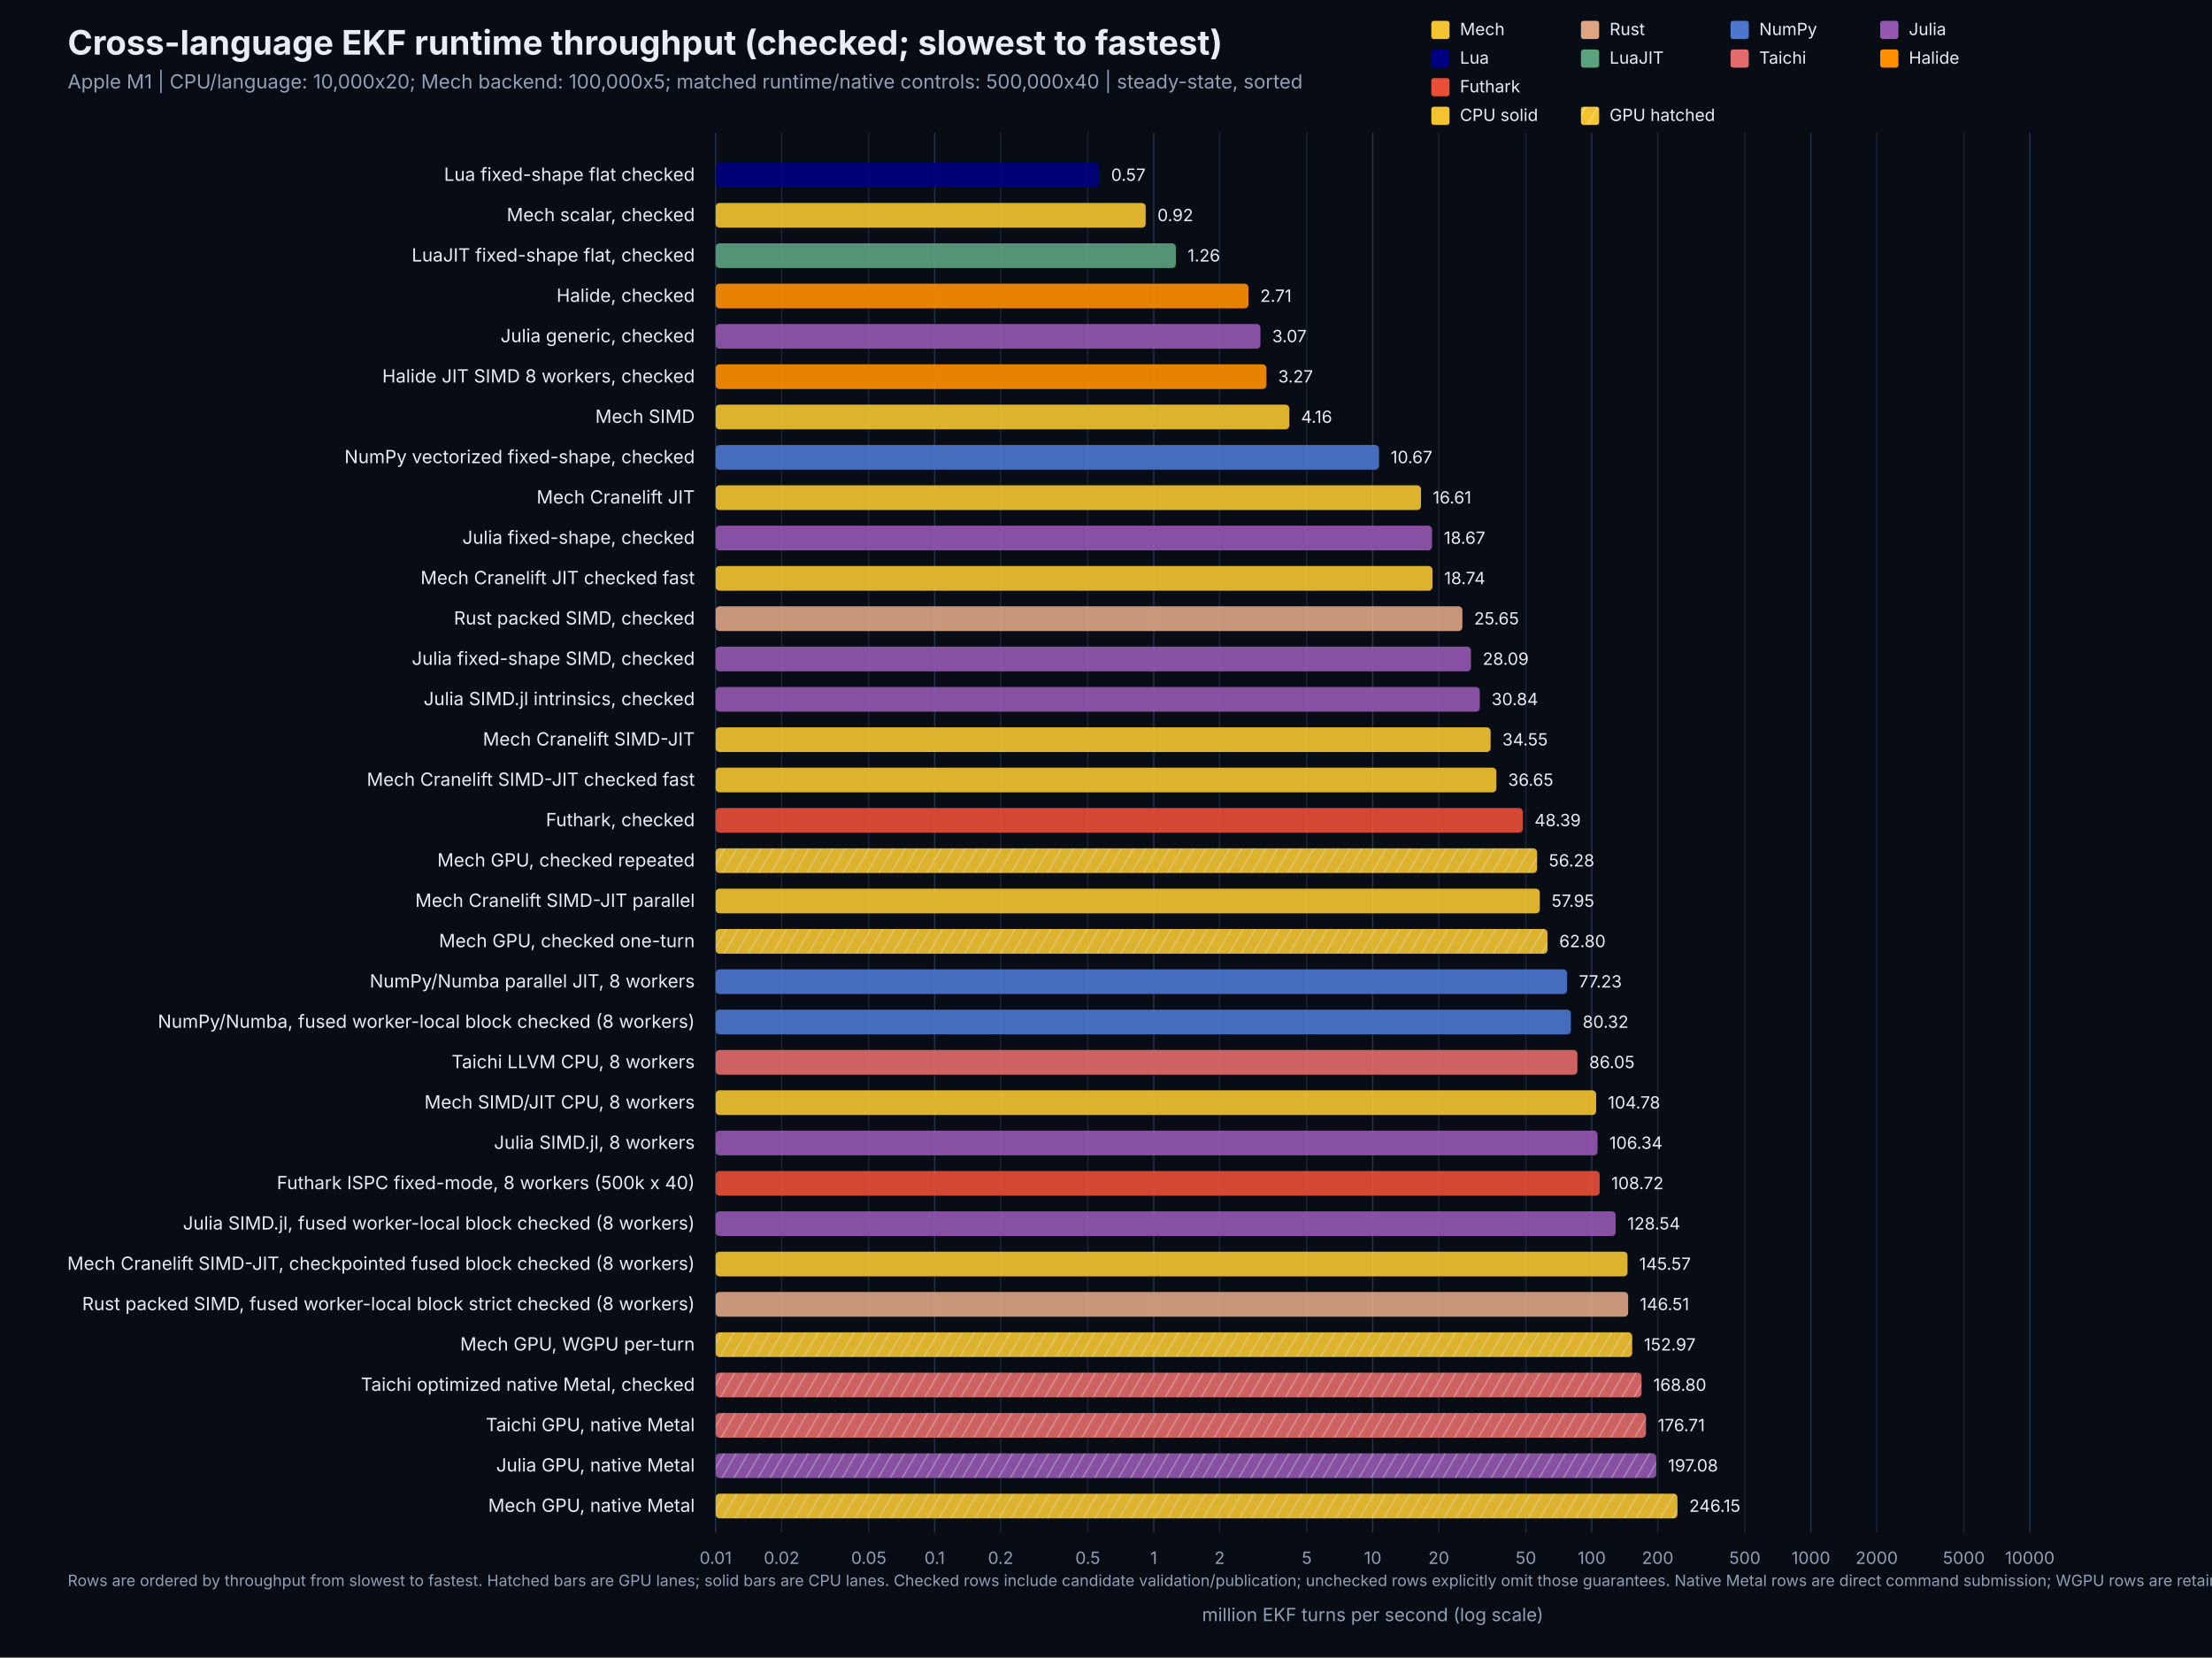
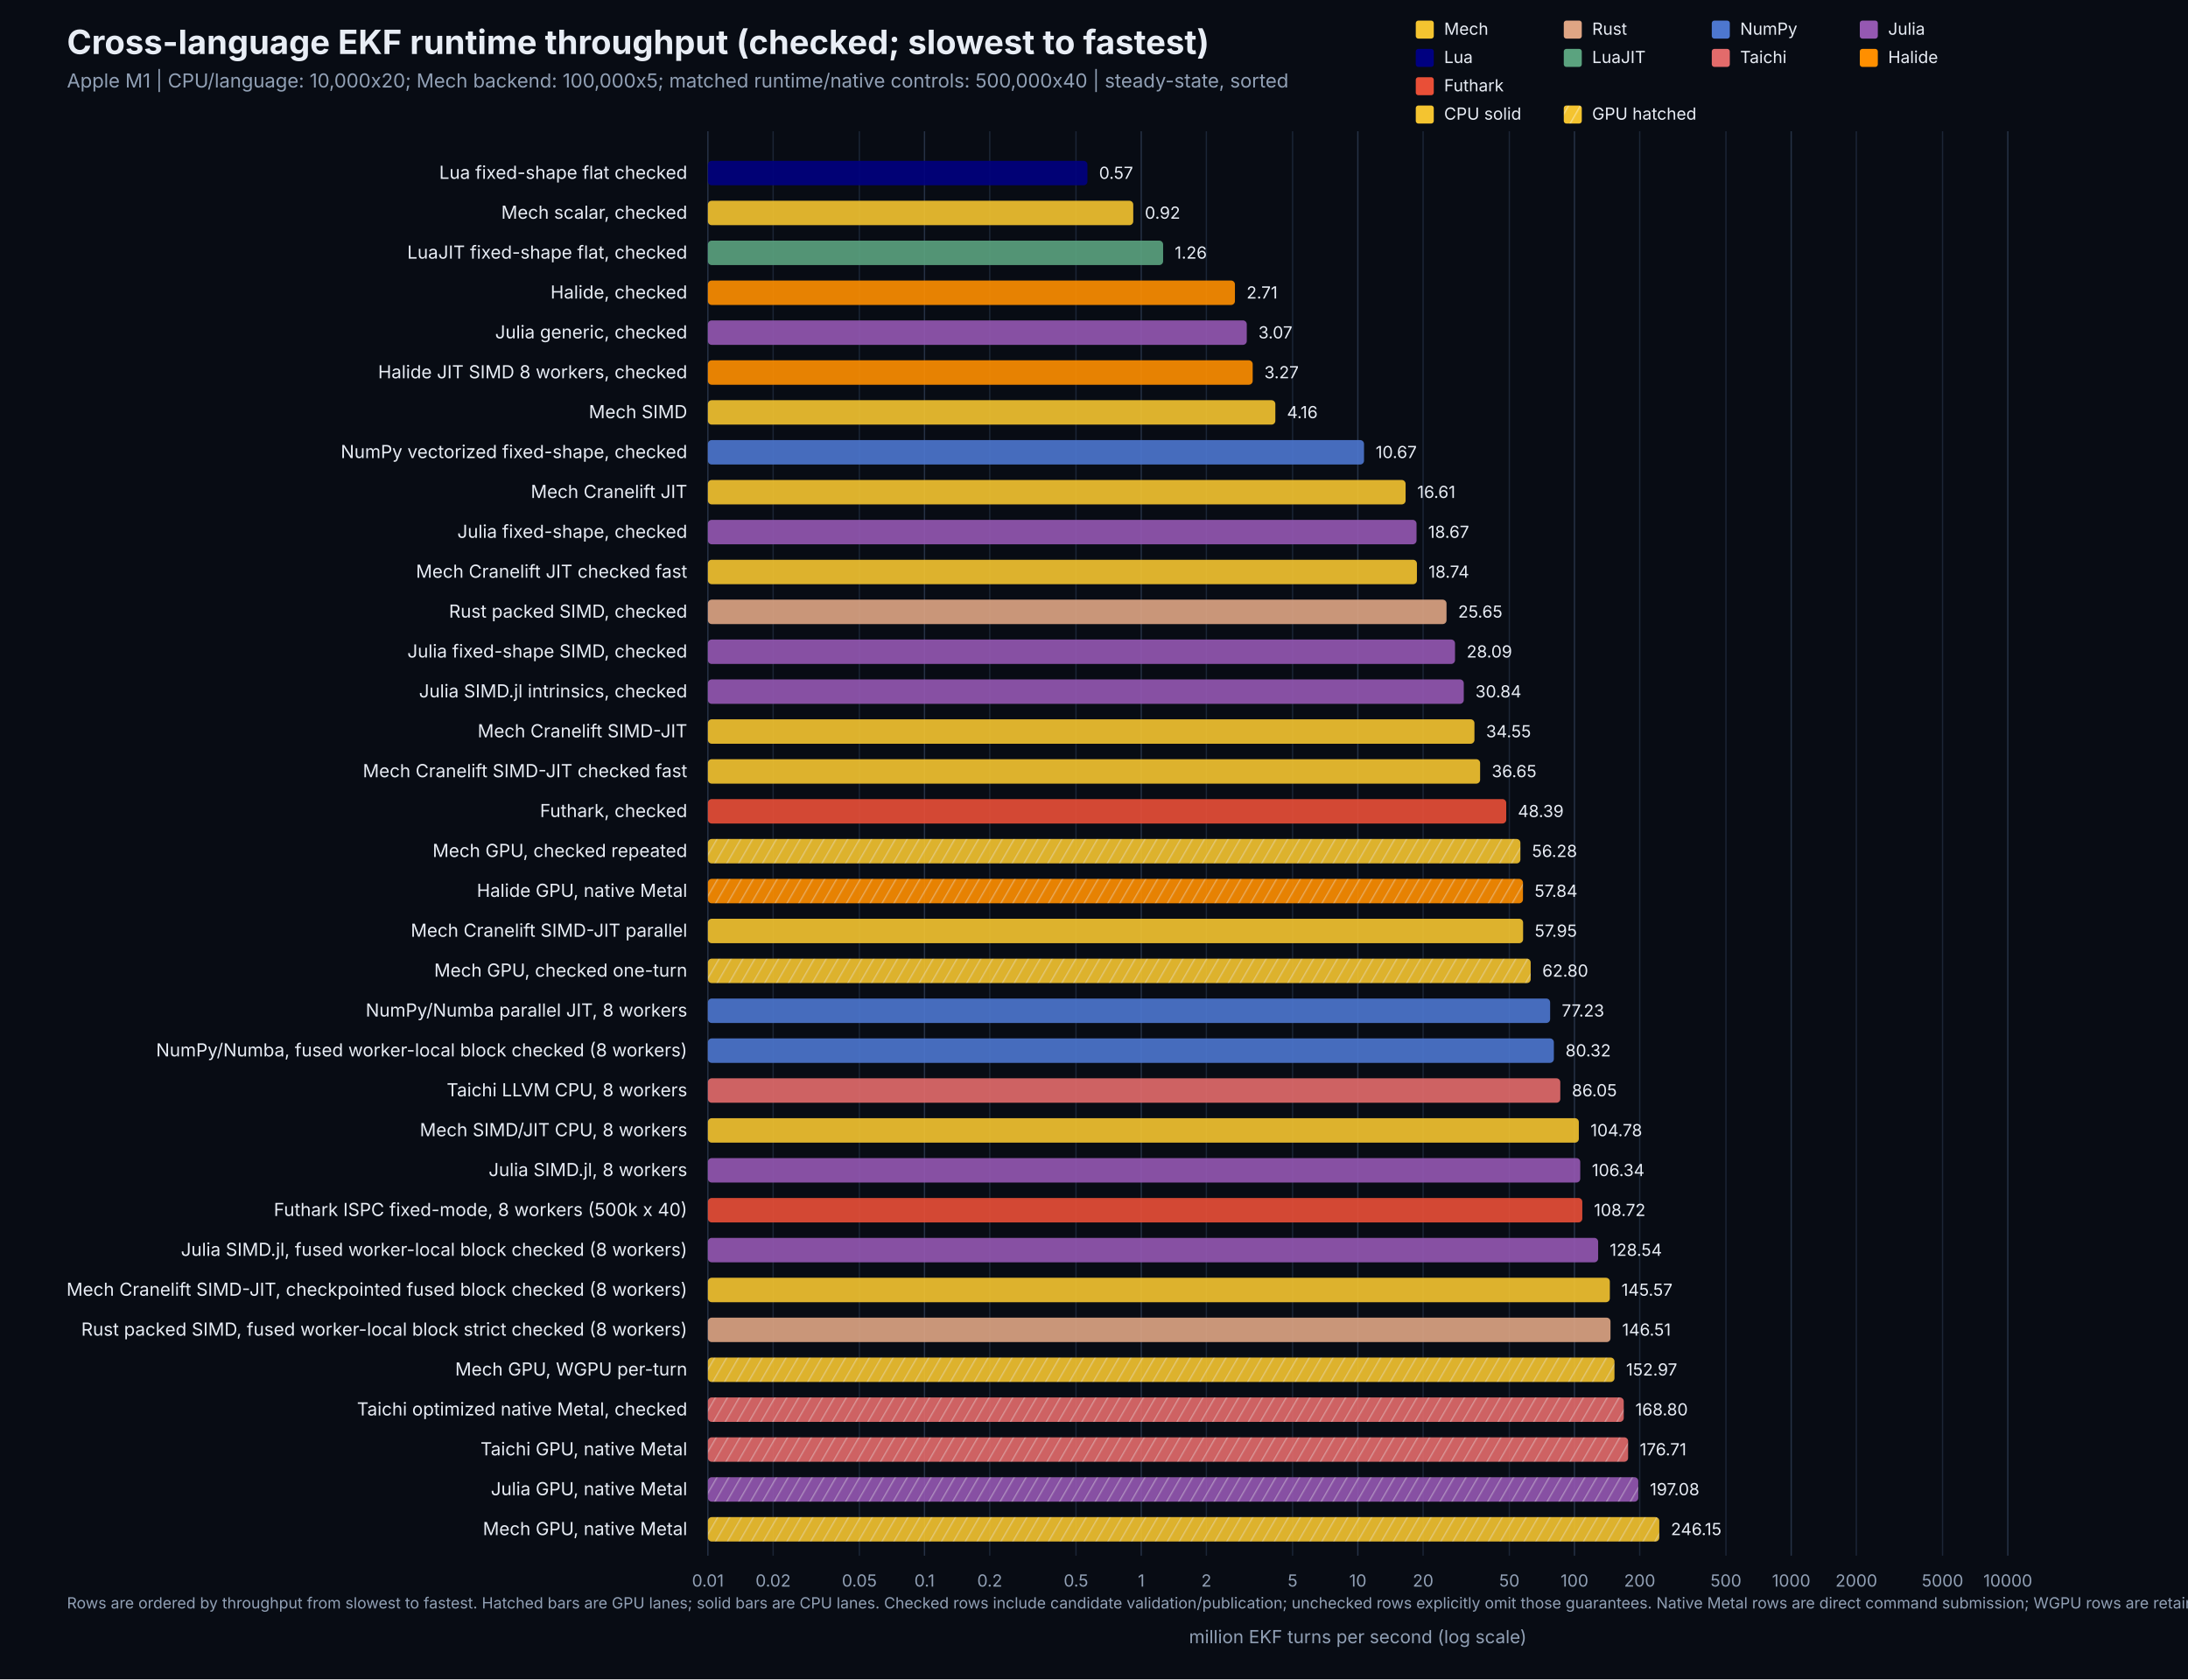
- <svg xmlns="http://www.w3.org/2000/svg" width="1700" height="1274" viewBox="0 0 1700 1274">
+ <svg xmlns="http://www.w3.org/2000/svg" width="1700" height="1305" viewBox="0 0 1700 1305">
  <rect width="100%" height="100%" fill="#080c14" />
  <defs>
    <pattern id="gpu-mech" width="8" height="8" patternUnits="userSpaceOnUse" patternTransform="rotate(30)">
      <rect width="8" height="8" fill="#f4c430" />
      <path d="M0 0V8" stroke="#ffffff" stroke-opacity="0.38" stroke-width="2" />
    </pattern>
    <pattern id="gpu-rust" width="8" height="8" patternUnits="userSpaceOnUse" patternTransform="rotate(30)">
      <rect width="8" height="8" fill="#dea584" />
      <path d="M0 0V8" stroke="#ffffff" stroke-opacity="0.38" stroke-width="2" />
    </pattern>
    <pattern id="gpu-numpy" width="8" height="8" patternUnits="userSpaceOnUse" patternTransform="rotate(30)">
      <rect width="8" height="8" fill="#4d77cf" />
      <path d="M0 0V8" stroke="#ffffff" stroke-opacity="0.38" stroke-width="2" />
    </pattern>
    <pattern id="gpu-julia" width="8" height="8" patternUnits="userSpaceOnUse" patternTransform="rotate(30)">
      <rect width="8" height="8" fill="#9558b2" />
      <path d="M0 0V8" stroke="#ffffff" stroke-opacity="0.38" stroke-width="2" />
    </pattern>
    <pattern id="gpu-lua" width="8" height="8" patternUnits="userSpaceOnUse" patternTransform="rotate(30)">
      <rect width="8" height="8" fill="#000080" />
      <path d="M0 0V8" stroke="#ffffff" stroke-opacity="0.38" stroke-width="2" />
    </pattern>
    <pattern id="gpu-luajit" width="8" height="8" patternUnits="userSpaceOnUse" patternTransform="rotate(30)">
      <rect width="8" height="8" fill="#5ba37f" />
      <path d="M0 0V8" stroke="#ffffff" stroke-opacity="0.38" stroke-width="2" />
    </pattern>
    <pattern id="gpu-taichi" width="8" height="8" patternUnits="userSpaceOnUse" patternTransform="rotate(30)">
      <rect width="8" height="8" fill="#e36b6b" />
      <path d="M0 0V8" stroke="#ffffff" stroke-opacity="0.38" stroke-width="2" />
    </pattern>
    <pattern id="gpu-halide" width="8" height="8" patternUnits="userSpaceOnUse" patternTransform="rotate(30)">
      <rect width="8" height="8" fill="#ff8f00" />
      <path d="M0 0V8" stroke="#ffffff" stroke-opacity="0.38" stroke-width="2" />
    </pattern>
    <pattern id="gpu-futhark" width="8" height="8" patternUnits="userSpaceOnUse" patternTransform="rotate(30)">
      <rect width="8" height="8" fill="#e94f37" />
      <path d="M0 0V8" stroke="#ffffff" stroke-opacity="0.38" stroke-width="2" />
    </pattern>
  </defs>
  <style>text{font-family:-apple-system,BlinkMacSystemFont,"Segoe UI",sans-serif;fill:#e8edf5} .muted{fill:#91a0b5} .grid{stroke:#263246;stroke-width:1} .minor-grid{stroke:#1b2536;stroke-width:1} .axis{fill:#91a0b5;font-size:13px} .label{font-size:14px} .value{font-size:13px;font-variant-numeric:tabular-nums}</style>
  <text x="52" y="42" font-size="26" font-weight="700">Cross-language EKF runtime throughput (checked; slowest to fastest)</text>
  <text x="52" y="68" class="muted" font-size="15">Apple M1 | CPU/language: 10,000x20; Mech backend: 100,000x5; matched runtime/native controls: 500,000x40 | steady-state, sorted</text>
-   <line x1="550.0" y1="102" x2="550.0" y2="1178" class="grid" />
-   <text x="550.0" y="1202" text-anchor="middle" class="axis">0.01</text>
-   <line x1="600.7" y1="102" x2="600.7" y2="1178" class="minor-grid" />
-   <text x="600.7" y="1202" text-anchor="middle" class="axis">0.02</text>
-   <line x1="667.7" y1="102" x2="667.7" y2="1178" class="minor-grid" />
-   <text x="667.7" y="1202" text-anchor="middle" class="axis">0.05</text>
-   <line x1="718.3" y1="102" x2="718.3" y2="1178" class="grid" />
-   <text x="718.3" y="1202" text-anchor="middle" class="axis">0.1</text>
-   <line x1="769.0" y1="102" x2="769.0" y2="1178" class="minor-grid" />
-   <text x="769.0" y="1202" text-anchor="middle" class="axis">0.2</text>
-   <line x1="836.0" y1="102" x2="836.0" y2="1178" class="minor-grid" />
-   <text x="836.0" y="1202" text-anchor="middle" class="axis">0.5</text>
-   <line x1="886.7" y1="102" x2="886.7" y2="1178" class="grid" />
-   <text x="886.7" y="1202" text-anchor="middle" class="axis">1</text>
-   <line x1="937.3" y1="102" x2="937.3" y2="1178" class="minor-grid" />
-   <text x="937.3" y="1202" text-anchor="middle" class="axis">2</text>
-   <line x1="1004.3" y1="102" x2="1004.3" y2="1178" class="minor-grid" />
-   <text x="1004.3" y="1202" text-anchor="middle" class="axis">5</text>
-   <line x1="1055.0" y1="102" x2="1055.0" y2="1178" class="grid" />
-   <text x="1055.0" y="1202" text-anchor="middle" class="axis">10</text>
-   <line x1="1105.7" y1="102" x2="1105.7" y2="1178" class="minor-grid" />
-   <text x="1105.7" y="1202" text-anchor="middle" class="axis">20</text>
-   <line x1="1172.7" y1="102" x2="1172.7" y2="1178" class="minor-grid" />
-   <text x="1172.7" y="1202" text-anchor="middle" class="axis">50</text>
-   <line x1="1223.3" y1="102" x2="1223.3" y2="1178" class="grid" />
-   <text x="1223.3" y="1202" text-anchor="middle" class="axis">100</text>
-   <line x1="1274.0" y1="102" x2="1274.0" y2="1178" class="minor-grid" />
-   <text x="1274.0" y="1202" text-anchor="middle" class="axis">200</text>
-   <line x1="1341.0" y1="102" x2="1341.0" y2="1178" class="minor-grid" />
-   <text x="1341.0" y="1202" text-anchor="middle" class="axis">500</text>
-   <line x1="1391.7" y1="102" x2="1391.7" y2="1178" class="grid" />
-   <text x="1391.7" y="1202" text-anchor="middle" class="axis">1000</text>
-   <line x1="1442.3" y1="102" x2="1442.3" y2="1178" class="minor-grid" />
-   <text x="1442.3" y="1202" text-anchor="middle" class="axis">2000</text>
-   <line x1="1509.3" y1="102" x2="1509.3" y2="1178" class="minor-grid" />
-   <text x="1509.3" y="1202" text-anchor="middle" class="axis">5000</text>
-   <line x1="1560.0" y1="102" x2="1560.0" y2="1178" class="grid" />
-   <text x="1560.0" y="1202" text-anchor="middle" class="axis">10000</text>
-   <text x="1055.0" y="1246" text-anchor="middle" class="muted" font-size="14">million EKF turns per second (log scale)</text>
+   <line x1="550.0" y1="102" x2="550.0" y2="1209" class="grid" />
+   <text x="550.0" y="1233" text-anchor="middle" class="axis">0.01</text>
+   <line x1="600.7" y1="102" x2="600.7" y2="1209" class="minor-grid" />
+   <text x="600.7" y="1233" text-anchor="middle" class="axis">0.02</text>
+   <line x1="667.7" y1="102" x2="667.7" y2="1209" class="minor-grid" />
+   <text x="667.7" y="1233" text-anchor="middle" class="axis">0.05</text>
+   <line x1="718.3" y1="102" x2="718.3" y2="1209" class="grid" />
+   <text x="718.3" y="1233" text-anchor="middle" class="axis">0.1</text>
+   <line x1="769.0" y1="102" x2="769.0" y2="1209" class="minor-grid" />
+   <text x="769.0" y="1233" text-anchor="middle" class="axis">0.2</text>
+   <line x1="836.0" y1="102" x2="836.0" y2="1209" class="minor-grid" />
+   <text x="836.0" y="1233" text-anchor="middle" class="axis">0.5</text>
+   <line x1="886.7" y1="102" x2="886.7" y2="1209" class="grid" />
+   <text x="886.7" y="1233" text-anchor="middle" class="axis">1</text>
+   <line x1="937.3" y1="102" x2="937.3" y2="1209" class="minor-grid" />
+   <text x="937.3" y="1233" text-anchor="middle" class="axis">2</text>
+   <line x1="1004.3" y1="102" x2="1004.3" y2="1209" class="minor-grid" />
+   <text x="1004.3" y="1233" text-anchor="middle" class="axis">5</text>
+   <line x1="1055.0" y1="102" x2="1055.0" y2="1209" class="grid" />
+   <text x="1055.0" y="1233" text-anchor="middle" class="axis">10</text>
+   <line x1="1105.7" y1="102" x2="1105.7" y2="1209" class="minor-grid" />
+   <text x="1105.7" y="1233" text-anchor="middle" class="axis">20</text>
+   <line x1="1172.7" y1="102" x2="1172.7" y2="1209" class="minor-grid" />
+   <text x="1172.7" y="1233" text-anchor="middle" class="axis">50</text>
+   <line x1="1223.3" y1="102" x2="1223.3" y2="1209" class="grid" />
+   <text x="1223.3" y="1233" text-anchor="middle" class="axis">100</text>
+   <line x1="1274.0" y1="102" x2="1274.0" y2="1209" class="minor-grid" />
+   <text x="1274.0" y="1233" text-anchor="middle" class="axis">200</text>
+   <line x1="1341.0" y1="102" x2="1341.0" y2="1209" class="minor-grid" />
+   <text x="1341.0" y="1233" text-anchor="middle" class="axis">500</text>
+   <line x1="1391.7" y1="102" x2="1391.7" y2="1209" class="grid" />
+   <text x="1391.7" y="1233" text-anchor="middle" class="axis">1000</text>
+   <line x1="1442.3" y1="102" x2="1442.3" y2="1209" class="minor-grid" />
+   <text x="1442.3" y="1233" text-anchor="middle" class="axis">2000</text>
+   <line x1="1509.3" y1="102" x2="1509.3" y2="1209" class="minor-grid" />
+   <text x="1509.3" y="1233" text-anchor="middle" class="axis">5000</text>
+   <line x1="1560.0" y1="102" x2="1560.0" y2="1209" class="grid" />
+   <text x="1560.0" y="1233" text-anchor="middle" class="axis">10000</text>
+   <text x="1055.0" y="1277" text-anchor="middle" class="muted" font-size="14">million EKF turns per second (log scale)</text>
  <rect x="1100" y="16" width="14" height="14" rx="2" fill="#f4c430" />
  <text x="1122" y="27" font-size="13">Mech</text>
  <rect x="1215" y="16" width="14" height="14" rx="2" fill="#dea584" />
  <text x="1237" y="27" font-size="13">Rust</text>
  <rect x="1330" y="16" width="14" height="14" rx="2" fill="#4d77cf" />
  <text x="1352" y="27" font-size="13">NumPy</text>
  <rect x="1445" y="16" width="14" height="14" rx="2" fill="#9558b2" />
  <text x="1467" y="27" font-size="13">Julia</text>
  <rect x="1100" y="38" width="14" height="14" rx="2" fill="#000080" />
  <text x="1122" y="49" font-size="13">Lua</text>
  <rect x="1215" y="38" width="14" height="14" rx="2" fill="#5ba37f" />
  <text x="1237" y="49" font-size="13">LuaJIT</text>
  <rect x="1330" y="38" width="14" height="14" rx="2" fill="#e36b6b" />
  <text x="1352" y="49" font-size="13">Taichi</text>
  <rect x="1445" y="38" width="14" height="14" rx="2" fill="#ff8f00" />
  <text x="1467" y="49" font-size="13">Halide</text>
  <rect x="1100" y="60" width="14" height="14" rx="2" fill="#e94f37" />
  <text x="1122" y="71" font-size="13">Futhark</text>
  <rect x="1100" y="82" width="14" height="14" rx="2" fill="#f4c430" />
  <text x="1122" y="93" font-size="13">CPU solid</text>
  <rect x="1215" y="82" width="14" height="14" rx="2" fill="url(#gpu-mech)" />
  <text x="1237" y="93" font-size="13">GPU hatched</text>
  <text x="534" y="139" text-anchor="end" class="label">Lua fixed-shape flat checked</text>
  <rect x="550" y="125" width="294.9" height="19" rx="3" fill="#000080" opacity="0.9" />
  <text x="853.9" y="139" class="value">0.57</text>
  <text x="534" y="170" text-anchor="end" class="label">Mech scalar, checked</text>
  <rect x="550" y="156" width="330.5" height="19" rx="3" fill="#f4c430" opacity="0.9" />
  <text x="889.5" y="170" class="value">0.92</text>
  <text x="534" y="201" text-anchor="end" class="label">LuaJIT fixed-shape flat, checked</text>
  <rect x="550" y="187" width="353.7" height="19" rx="3" fill="#5ba37f" opacity="0.9" />
  <text x="912.7" y="201" class="value">1.26</text>
  <text x="534" y="232" text-anchor="end" class="label">Halide, checked</text>
  <rect x="550" y="218" width="409.5" height="19" rx="3" fill="#ff8f00" opacity="0.9" />
  <text x="968.5" y="232" class="value">2.71</text>
  <text x="534" y="263" text-anchor="end" class="label">Julia generic, checked</text>
  <rect x="550" y="249" width="418.7" height="19" rx="3" fill="#9558b2" opacity="0.9" />
  <text x="977.7" y="263" class="value">3.07</text>
  <text x="534" y="294" text-anchor="end" class="label">Halide JIT SIMD 8 workers, checked</text>
  <rect x="550" y="280" width="423.3" height="19" rx="3" fill="#ff8f00" opacity="0.9" />
  <text x="982.3" y="294" class="value">3.27</text>
  <text x="534" y="325" text-anchor="end" class="label">Mech SIMD</text>
  <rect x="550" y="311" width="440.9" height="19" rx="3" fill="#f4c430" opacity="0.9" />
  <text x="999.9" y="325" class="value">4.16</text>
  <text x="534" y="356" text-anchor="end" class="label">NumPy vectorized fixed-shape, checked</text>
  <rect x="550" y="342" width="509.8" height="19" rx="3" fill="#4d77cf" opacity="0.9" />
  <text x="1068.8" y="356" class="value">10.67</text>
  <text x="534" y="387" text-anchor="end" class="label">Mech Cranelift JIT</text>
  <rect x="550" y="373" width="542.1" height="19" rx="3" fill="#f4c430" opacity="0.9" />
  <text x="1101.1" y="387" class="value">16.61</text>
  <text x="534" y="418" text-anchor="end" class="label">Julia fixed-shape, checked</text>
  <rect x="550" y="404" width="550.6" height="19" rx="3" fill="#9558b2" opacity="0.9" />
  <text x="1109.6" y="418" class="value">18.67</text>
  <text x="534" y="449" text-anchor="end" class="label">Mech Cranelift JIT checked fast</text>
  <rect x="550" y="435" width="550.9" height="19" rx="3" fill="#f4c430" opacity="0.9" />
  <text x="1109.9" y="449" class="value">18.74</text>
  <text x="534" y="480" text-anchor="end" class="label">Rust packed SIMD, checked</text>
  <rect x="550" y="466" width="573.9" height="19" rx="3" fill="#dea584" opacity="0.9" />
  <text x="1132.9" y="480" class="value">25.65</text>
  <text x="534" y="511" text-anchor="end" class="label">Julia fixed-shape SIMD, checked</text>
  <rect x="550" y="497" width="580.5" height="19" rx="3" fill="#9558b2" opacity="0.9" />
  <text x="1139.5" y="511" class="value">28.09</text>
  <text x="534" y="542" text-anchor="end" class="label">Julia SIMD.jl intrinsics, checked</text>
  <rect x="550" y="528" width="587.3" height="19" rx="3" fill="#9558b2" opacity="0.9" />
  <text x="1146.3" y="542" class="value">30.84</text>
  <text x="534" y="573" text-anchor="end" class="label">Mech Cranelift SIMD-JIT</text>
  <rect x="550" y="559" width="595.6" height="19" rx="3" fill="#f4c430" opacity="0.9" />
  <text x="1154.6" y="573" class="value">34.55</text>
  <text x="534" y="604" text-anchor="end" class="label">Mech Cranelift SIMD-JIT checked fast</text>
  <rect x="550" y="590" width="600.0" height="19" rx="3" fill="#f4c430" opacity="0.9" />
  <text x="1159.0" y="604" class="value">36.65</text>
  <text x="534" y="635" text-anchor="end" class="label">Futhark, checked</text>
  <rect x="550" y="621" width="620.3" height="19" rx="3" fill="#e94f37" opacity="0.9" />
  <text x="1179.3" y="635" class="value">48.39</text>
  <text x="534" y="666" text-anchor="end" class="label">Mech GPU, checked repeated</text>
  <rect x="550" y="652" width="631.3" height="19" rx="3" fill="url(#gpu-mech)" opacity="0.9" />
  <text x="1190.3" y="666" class="value">56.28</text>
-   <text x="534" y="697" text-anchor="end" class="label">Mech Cranelift SIMD-JIT parallel</text>
-   <rect x="550" y="683" width="633.4" height="19" rx="3" fill="#f4c430" opacity="0.9" />
-   <text x="1192.4" y="697" class="value">57.95</text>
-   <text x="534" y="728" text-anchor="end" class="label">Mech GPU, checked one-turn</text>
-   <rect x="550" y="714" width="639.3" height="19" rx="3" fill="url(#gpu-mech)" opacity="0.9" />
-   <text x="1198.3" y="728" class="value">62.80</text>
-   <text x="534" y="759" text-anchor="end" class="label">NumPy/Numba parallel JIT, 8 workers</text>
-   <rect x="550" y="745" width="654.4" height="19" rx="3" fill="#4d77cf" opacity="0.9" />
-   <text x="1213.4" y="759" class="value">77.23</text>
-   <text x="534" y="790" text-anchor="end" class="label">NumPy/Numba, fused worker-local block checked (8 workers)</text>
-   <rect x="550" y="776" width="657.3" height="19" rx="3" fill="#4d77cf" opacity="0.9" />
-   <text x="1216.3" y="790" class="value">80.32</text>
-   <text x="534" y="821" text-anchor="end" class="label">Taichi LLVM CPU, 8 workers</text>
-   <rect x="550" y="807" width="662.3" height="19" rx="3" fill="#e36b6b" opacity="0.9" />
-   <text x="1221.3" y="821" class="value">86.05</text>
-   <text x="534" y="852" text-anchor="end" class="label">Mech SIMD/JIT CPU, 8 workers</text>
-   <rect x="550" y="838" width="676.7" height="19" rx="3" fill="#f4c430" opacity="0.9" />
-   <text x="1235.7" y="852" class="value">104.78</text>
-   <text x="534" y="883" text-anchor="end" class="label">Julia SIMD.jl, 8 workers</text>
-   <rect x="550" y="869" width="677.8" height="19" rx="3" fill="#9558b2" opacity="0.9" />
-   <text x="1236.8" y="883" class="value">106.34</text>
-   <text x="534" y="914" text-anchor="end" class="label">Futhark ISPC fixed-mode, 8 workers (500k x 40)</text>
-   <rect x="550" y="900" width="679.4" height="19" rx="3" fill="#e94f37" opacity="0.9" />
-   <text x="1238.4" y="914" class="value">108.72</text>
-   <text x="534" y="945" text-anchor="end" class="label">Julia SIMD.jl, fused worker-local block checked (8 workers)</text>
-   <rect x="550" y="931" width="691.7" height="19" rx="3" fill="#9558b2" opacity="0.9" />
-   <text x="1250.7" y="945" class="value">128.54</text>
-   <text x="534" y="976" text-anchor="end" class="label">Mech Cranelift SIMD-JIT, checkpointed fused block checked (8 workers)</text>
-   <rect x="550" y="962" width="700.8" height="19" rx="3" fill="#f4c430" opacity="0.9" />
-   <text x="1259.8" y="976" class="value">145.57</text>
-   <text x="534" y="1007" text-anchor="end" class="label">Rust packed SIMD, fused worker-local block strict checked (8 workers)</text>
-   <rect x="550" y="993" width="701.3" height="19" rx="3" fill="#dea584" opacity="0.9" />
-   <text x="1260.3" y="1007" class="value">146.51</text>
-   <text x="534" y="1038" text-anchor="end" class="label">Mech GPU, WGPU per-turn</text>
-   <rect x="550" y="1024" width="704.4" height="19" rx="3" fill="url(#gpu-mech)" opacity="0.9" />
-   <text x="1263.4" y="1038" class="value">152.97</text>
-   <text x="534" y="1069" text-anchor="end" class="label">Taichi optimized native Metal, checked</text>
-   <rect x="550" y="1055" width="711.6" height="19" rx="3" fill="url(#gpu-taichi)" opacity="0.9" />
-   <text x="1270.6" y="1069" class="value">168.80</text>
-   <text x="534" y="1100" text-anchor="end" class="label">Taichi GPU, native Metal</text>
-   <rect x="550" y="1086" width="715.0" height="19" rx="3" fill="url(#gpu-taichi)" opacity="0.9" />
-   <text x="1274.0" y="1100" class="value">176.71</text>
-   <text x="534" y="1131" text-anchor="end" class="label">Julia GPU, native Metal</text>
-   <rect x="550" y="1117" width="722.9" height="19" rx="3" fill="url(#gpu-julia)" opacity="0.9" />
-   <text x="1281.9" y="1131" class="value">197.08</text>
-   <text x="534" y="1162" text-anchor="end" class="label">Mech GPU, native Metal</text>
-   <rect x="550" y="1148" width="739.2" height="19" rx="3" fill="url(#gpu-mech)" opacity="0.9" />
-   <text x="1298.2" y="1162" class="value">246.15</text>
-   <text x="52" y="1219" class="muted" font-size="12">Rows are ordered by throughput from slowest to fastest. Hatched bars are GPU lanes; solid bars are CPU lanes. Checked rows include candidate validation/publication; unchecked rows explicitly omit those guarantees. Native Metal rows are direct command submission; WGPU rows are retained as a portable transport control. Compilation, allocation, warmup, and final readback are excluded from the timed region.</text>
+   <text x="534" y="697" text-anchor="end" class="label">Halide GPU, native Metal</text>
+   <rect x="550" y="683" width="633.3" height="19" rx="3" fill="url(#gpu-halide)" opacity="0.9" />
+   <text x="1192.3" y="697" class="value">57.84</text>
+   <text x="534" y="728" text-anchor="end" class="label">Mech Cranelift SIMD-JIT parallel</text>
+   <rect x="550" y="714" width="633.4" height="19" rx="3" fill="#f4c430" opacity="0.9" />
+   <text x="1192.4" y="728" class="value">57.95</text>
+   <text x="534" y="759" text-anchor="end" class="label">Mech GPU, checked one-turn</text>
+   <rect x="550" y="745" width="639.3" height="19" rx="3" fill="url(#gpu-mech)" opacity="0.9" />
+   <text x="1198.3" y="759" class="value">62.80</text>
+   <text x="534" y="790" text-anchor="end" class="label">NumPy/Numba parallel JIT, 8 workers</text>
+   <rect x="550" y="776" width="654.4" height="19" rx="3" fill="#4d77cf" opacity="0.9" />
+   <text x="1213.4" y="790" class="value">77.23</text>
+   <text x="534" y="821" text-anchor="end" class="label">NumPy/Numba, fused worker-local block checked (8 workers)</text>
+   <rect x="550" y="807" width="657.3" height="19" rx="3" fill="#4d77cf" opacity="0.9" />
+   <text x="1216.3" y="821" class="value">80.32</text>
+   <text x="534" y="852" text-anchor="end" class="label">Taichi LLVM CPU, 8 workers</text>
+   <rect x="550" y="838" width="662.3" height="19" rx="3" fill="#e36b6b" opacity="0.9" />
+   <text x="1221.3" y="852" class="value">86.05</text>
+   <text x="534" y="883" text-anchor="end" class="label">Mech SIMD/JIT CPU, 8 workers</text>
+   <rect x="550" y="869" width="676.7" height="19" rx="3" fill="#f4c430" opacity="0.9" />
+   <text x="1235.7" y="883" class="value">104.78</text>
+   <text x="534" y="914" text-anchor="end" class="label">Julia SIMD.jl, 8 workers</text>
+   <rect x="550" y="900" width="677.8" height="19" rx="3" fill="#9558b2" opacity="0.9" />
+   <text x="1236.8" y="914" class="value">106.34</text>
+   <text x="534" y="945" text-anchor="end" class="label">Futhark ISPC fixed-mode, 8 workers (500k x 40)</text>
+   <rect x="550" y="931" width="679.4" height="19" rx="3" fill="#e94f37" opacity="0.9" />
+   <text x="1238.4" y="945" class="value">108.72</text>
+   <text x="534" y="976" text-anchor="end" class="label">Julia SIMD.jl, fused worker-local block checked (8 workers)</text>
+   <rect x="550" y="962" width="691.7" height="19" rx="3" fill="#9558b2" opacity="0.9" />
+   <text x="1250.7" y="976" class="value">128.54</text>
+   <text x="534" y="1007" text-anchor="end" class="label">Mech Cranelift SIMD-JIT, checkpointed fused block checked (8 workers)</text>
+   <rect x="550" y="993" width="700.8" height="19" rx="3" fill="#f4c430" opacity="0.9" />
+   <text x="1259.8" y="1007" class="value">145.57</text>
+   <text x="534" y="1038" text-anchor="end" class="label">Rust packed SIMD, fused worker-local block strict checked (8 workers)</text>
+   <rect x="550" y="1024" width="701.3" height="19" rx="3" fill="#dea584" opacity="0.9" />
+   <text x="1260.3" y="1038" class="value">146.51</text>
+   <text x="534" y="1069" text-anchor="end" class="label">Mech GPU, WGPU per-turn</text>
+   <rect x="550" y="1055" width="704.4" height="19" rx="3" fill="url(#gpu-mech)" opacity="0.9" />
+   <text x="1263.4" y="1069" class="value">152.97</text>
+   <text x="534" y="1100" text-anchor="end" class="label">Taichi optimized native Metal, checked</text>
+   <rect x="550" y="1086" width="711.6" height="19" rx="3" fill="url(#gpu-taichi)" opacity="0.9" />
+   <text x="1270.6" y="1100" class="value">168.80</text>
+   <text x="534" y="1131" text-anchor="end" class="label">Taichi GPU, native Metal</text>
+   <rect x="550" y="1117" width="715.0" height="19" rx="3" fill="url(#gpu-taichi)" opacity="0.9" />
+   <text x="1274.0" y="1131" class="value">176.71</text>
+   <text x="534" y="1162" text-anchor="end" class="label">Julia GPU, native Metal</text>
+   <rect x="550" y="1148" width="722.9" height="19" rx="3" fill="url(#gpu-julia)" opacity="0.9" />
+   <text x="1281.9" y="1162" class="value">197.08</text>
+   <text x="534" y="1193" text-anchor="end" class="label">Mech GPU, native Metal</text>
+   <rect x="550" y="1179" width="739.2" height="19" rx="3" fill="url(#gpu-mech)" opacity="0.9" />
+   <text x="1298.2" y="1193" class="value">246.15</text>
+   <text x="52" y="1250" class="muted" font-size="12">Rows are ordered by throughput from slowest to fastest. Hatched bars are GPU lanes; solid bars are CPU lanes. Checked rows include candidate validation/publication; unchecked rows explicitly omit those guarantees. Native Metal rows are direct command submission; WGPU rows are retained as a portable transport control. Compilation, allocation, warmup, and final readback are excluded from the timed region.</text>
</svg>
